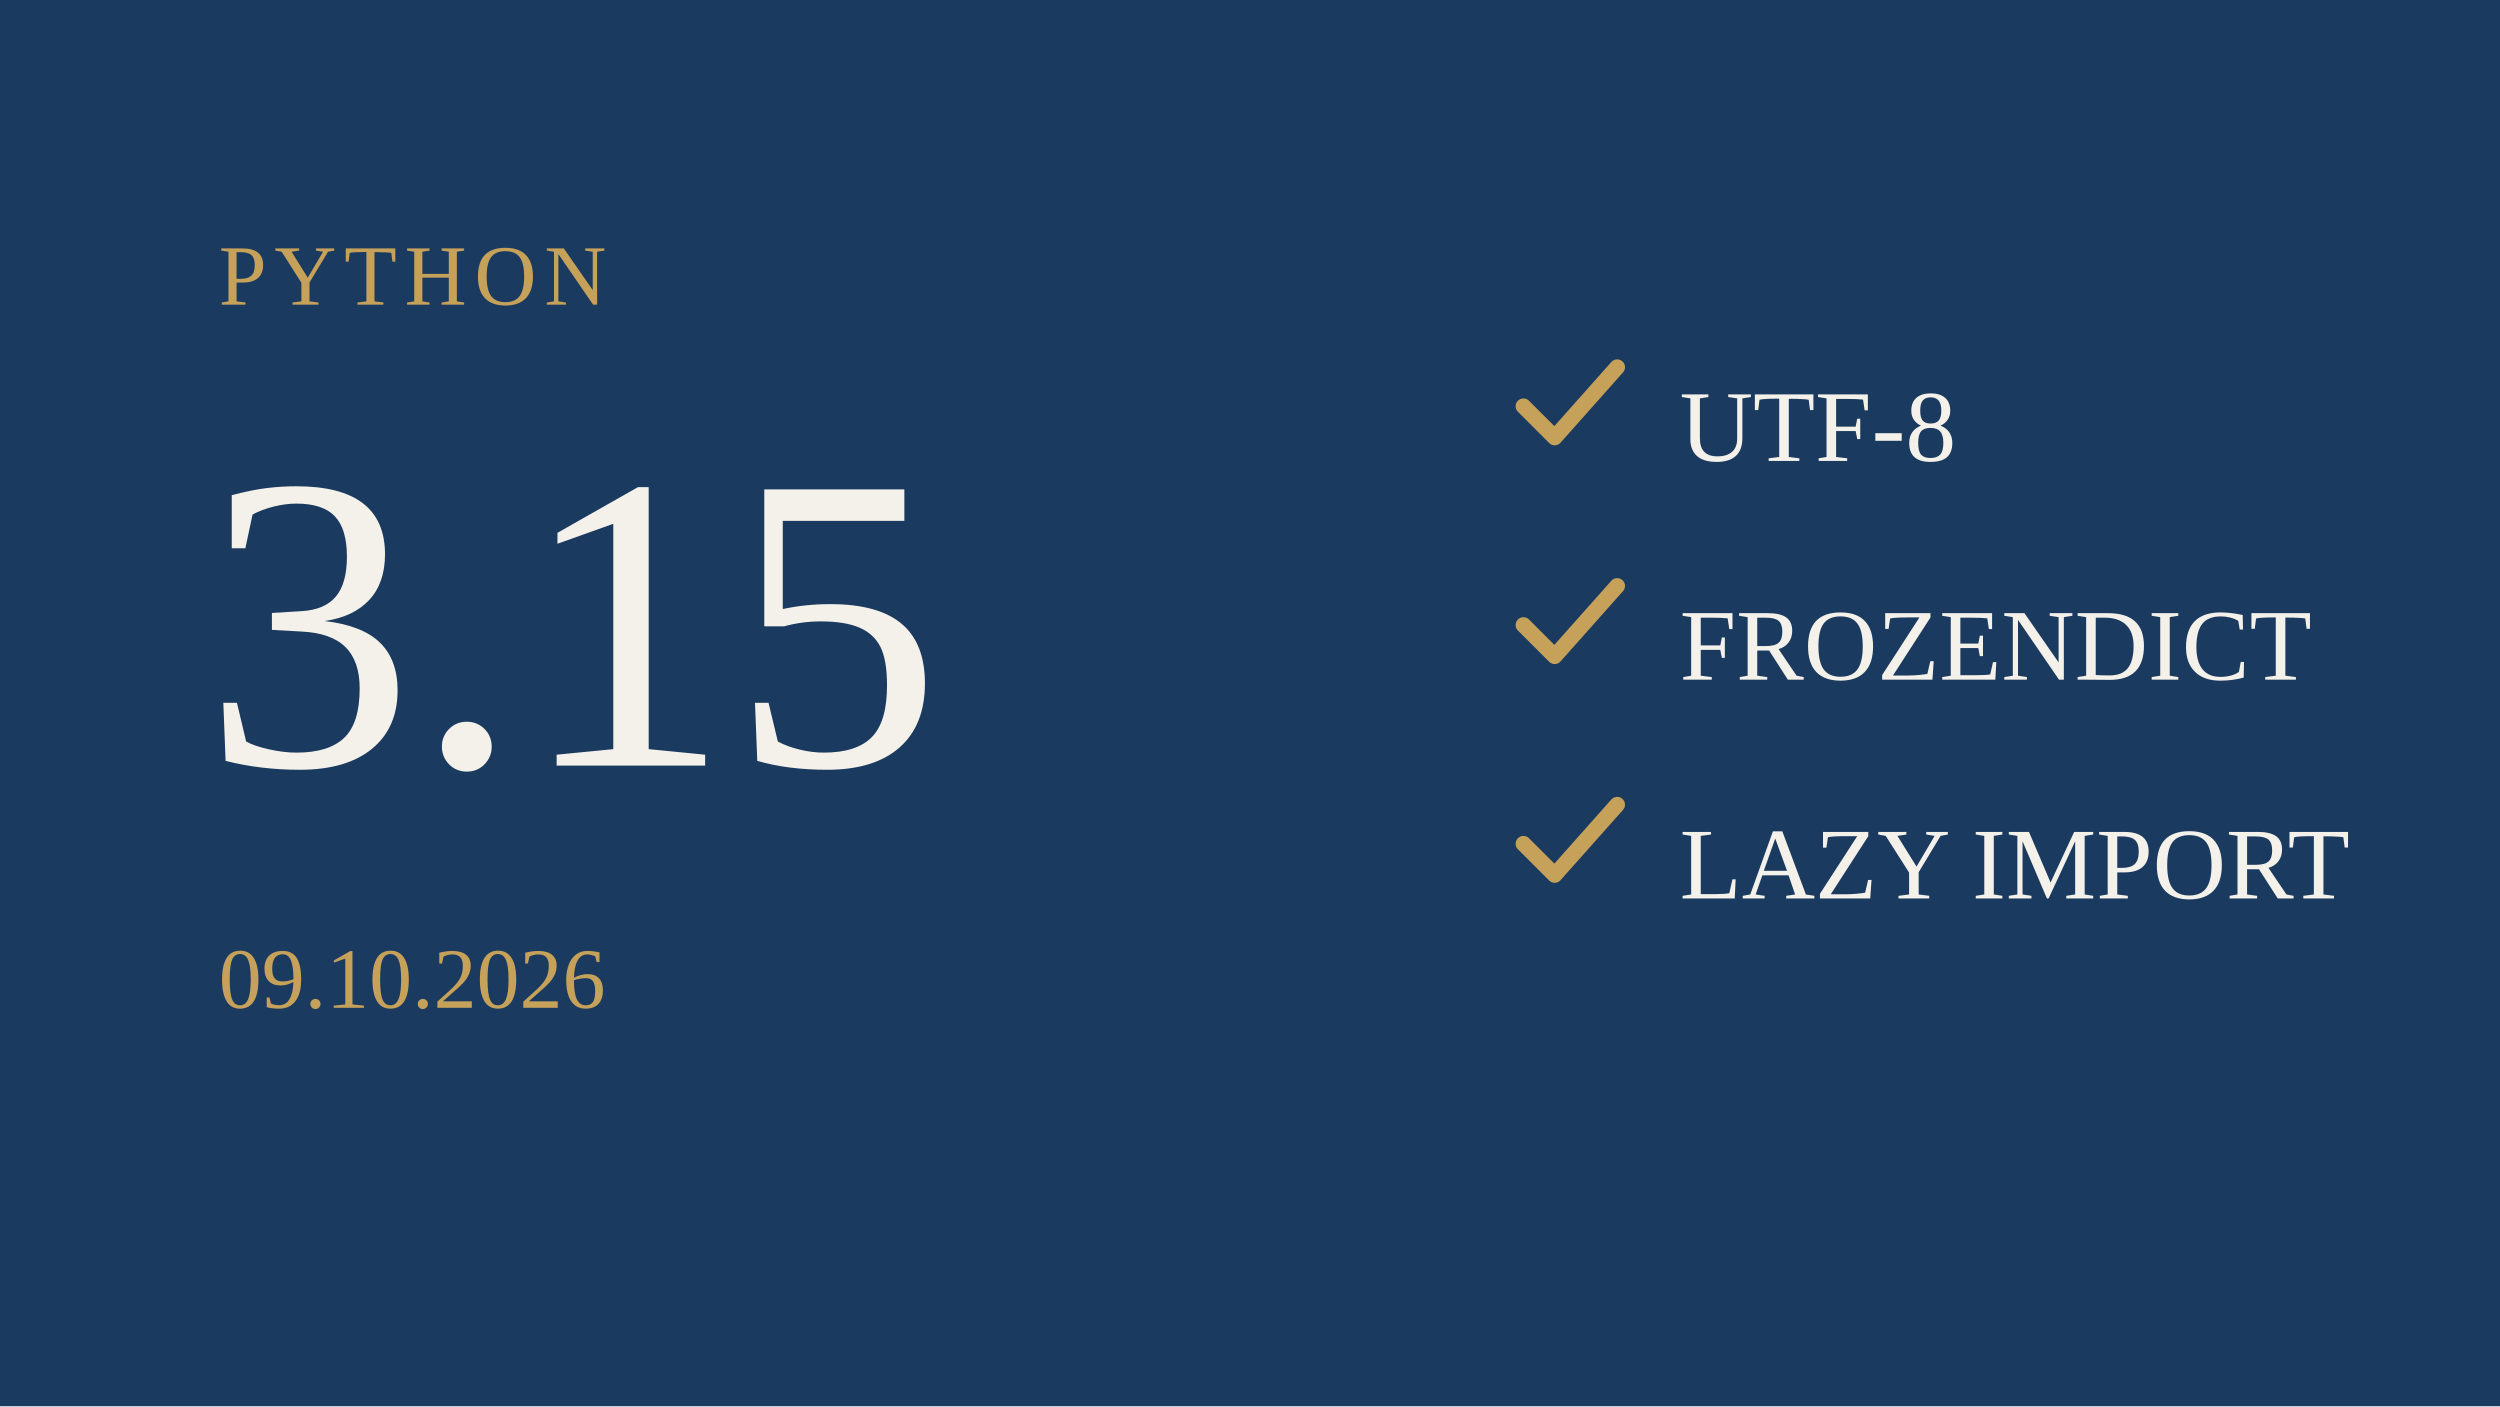
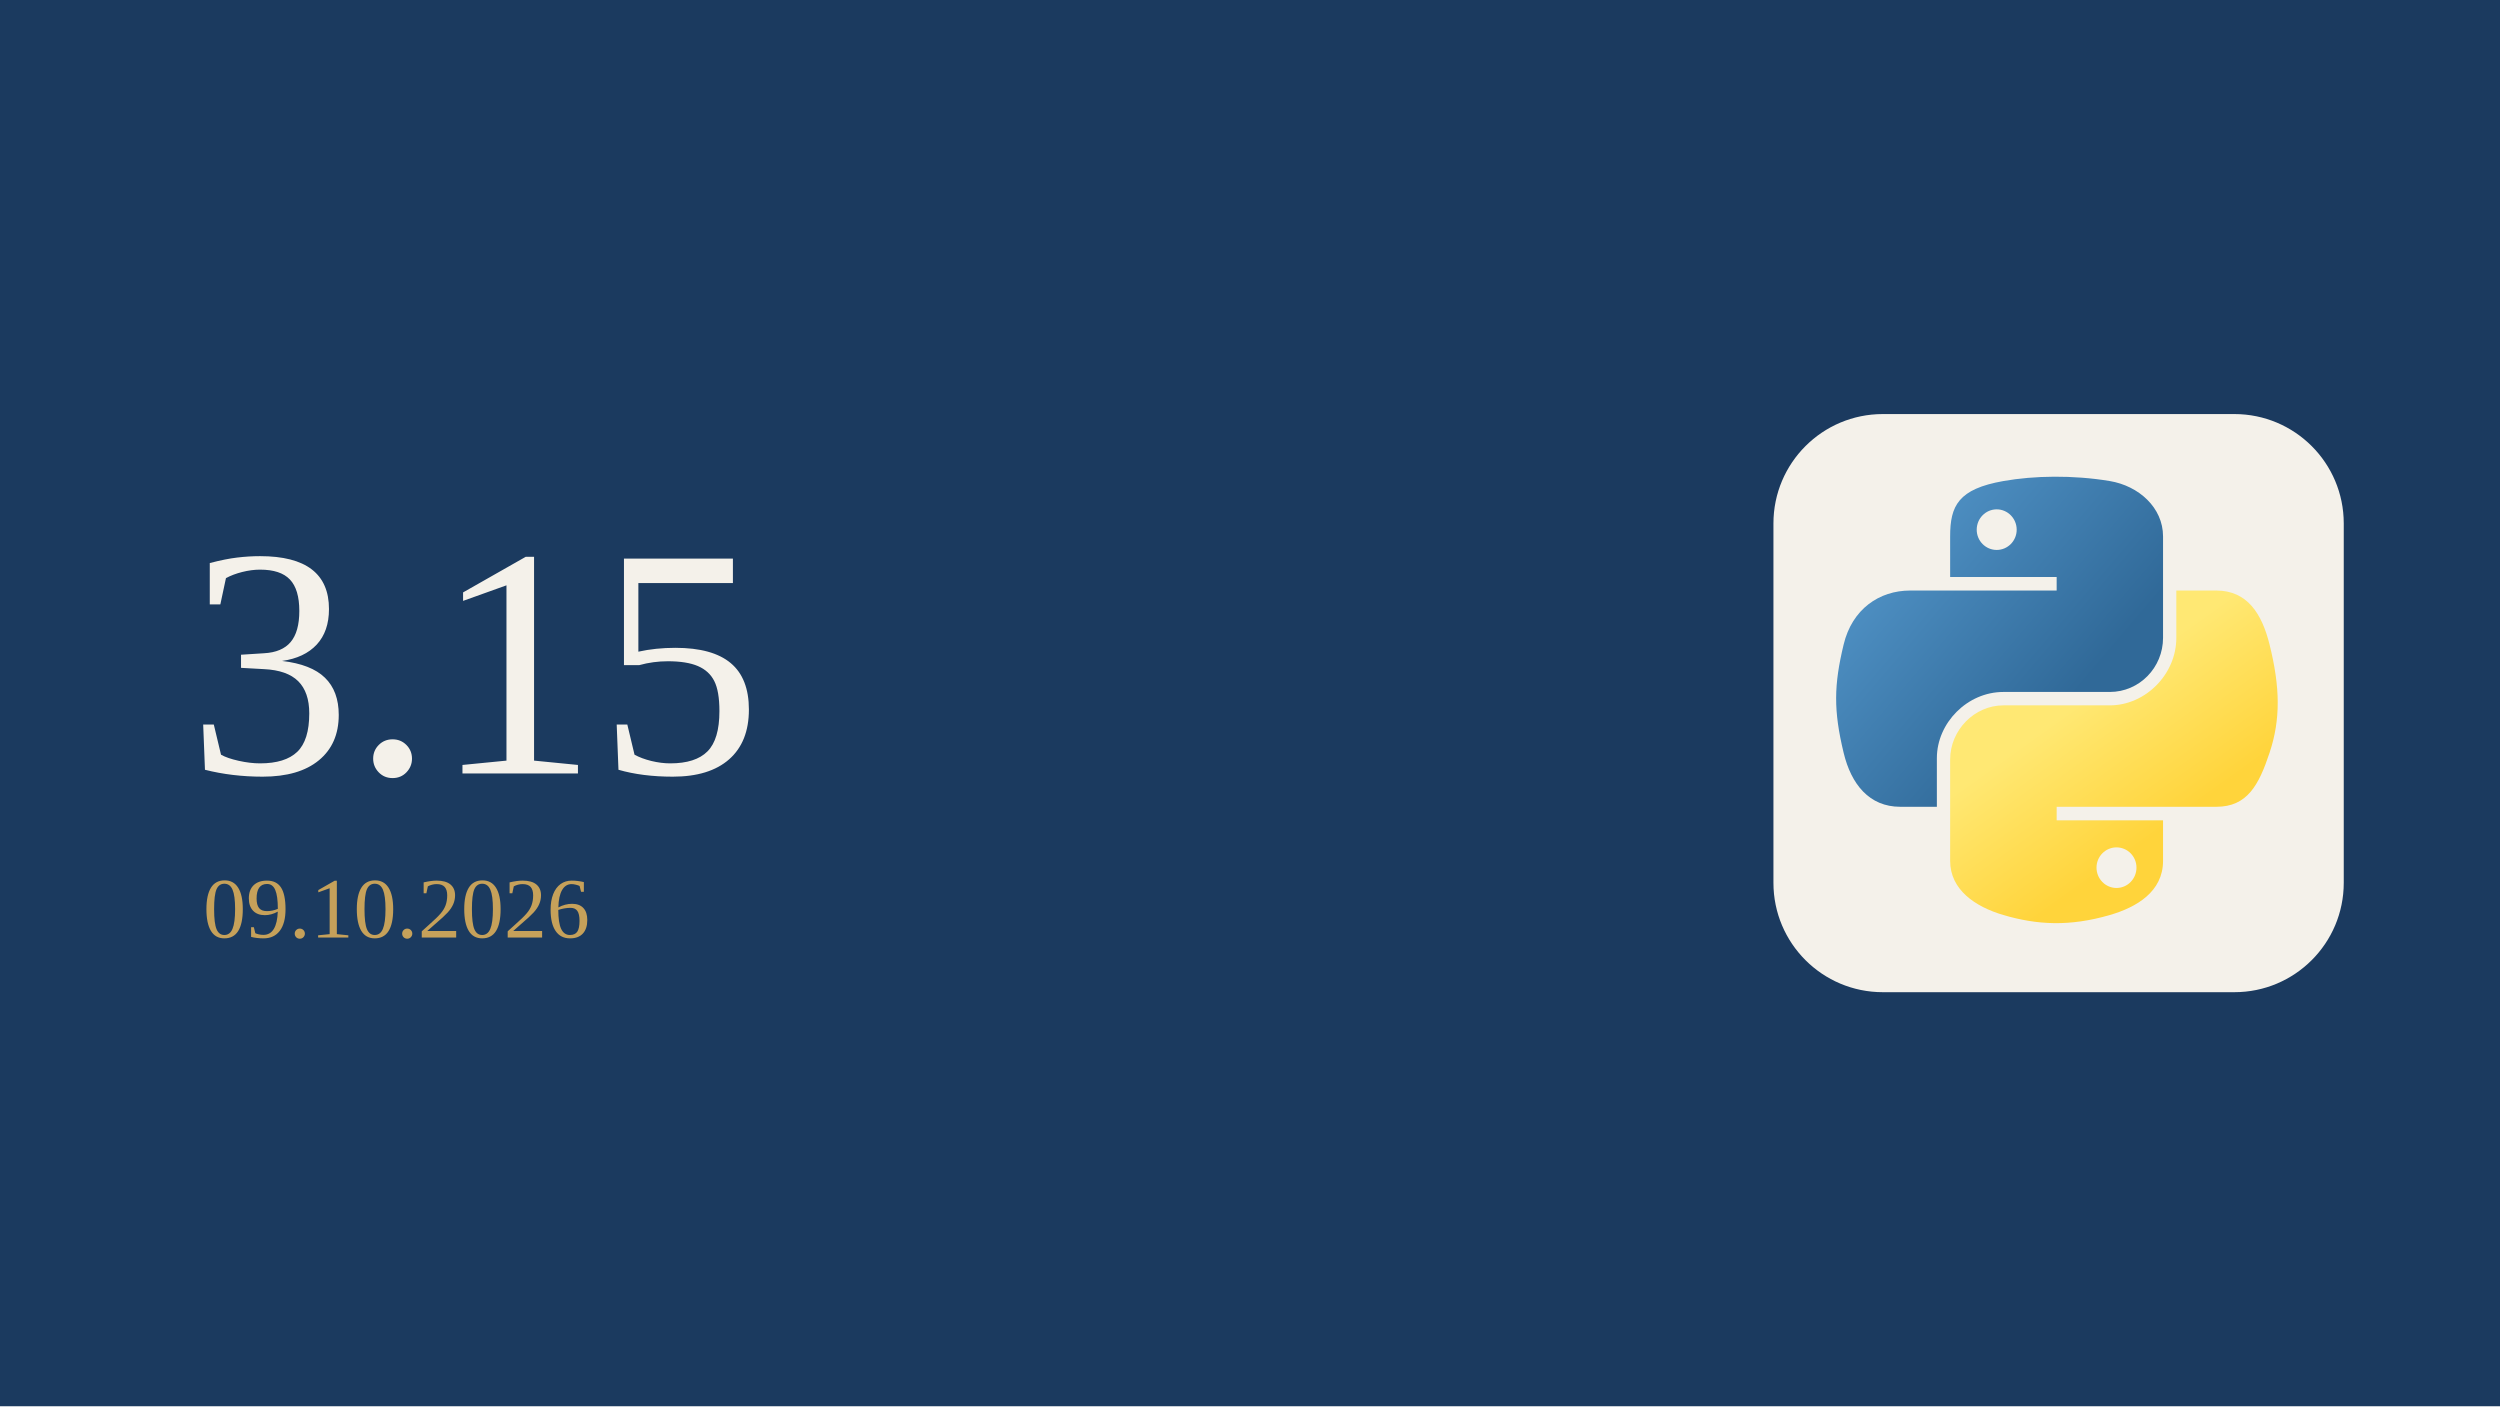
- <svg xmlns="http://www.w3.org/2000/svg" width="640" height="360" viewBox="0 0 640 360">
+ <svg xmlns="http://www.w3.org/2000/svg" xmlns:xlink="http://www.w3.org/1999/xlink" width="640" height="360" viewBox="0 0 640 360">
  <rect width="640" height="360" fill="#1B3A5F" />
-   <text x="56" y="78" fill="#C6A15A" font-family="Georgia, 'Times New Roman', serif" font-size="22" letter-spacing="2">PYTHON</text>
-   <text x="52" y="196" fill="#F4F1EA" font-family="Georgia, 'Times New Roman', serif" font-size="108">3.15</text>
-   <text x="56" y="258" fill="#C6A15A" font-family="Georgia, 'Times New Roman', serif" font-size="22">09.10.2026</text>
-   <g fill="#F4F1EA" font-family="Georgia, 'Times New Roman', serif" font-size="26">
-     <text x="430" y="118">UTF-8</text>
-     <text x="430" y="174">FROZENDICT</text>
-     <text x="430" y="230">LAZY IMPORT</text>
-   </g>
-   <g fill="none" stroke="#C6A15A" stroke-width="4" stroke-linecap="round" stroke-linejoin="round">
-     <path d="M390 104 l8 8 l16 -18" />
-     <path d="M390 160 l8 8 l16 -18" />
-     <path d="M390 216 l8 8 l16 -18" />
-   </g>
+   <rect x="454" y="106" width="146" height="148" rx="28" fill="#F4F1EA" />
+   <svg version="1.0" id="svg2" width="118" height="120" x="468" y="120" viewBox="-2 -2 116 118">
+     <defs id="defs4">
+       <linearGradient id="linearGradient2795">
+         <stop style="stop-color:#b8b8b8;stop-opacity:0.498;" offset="0" id="stop2797" />
+         <stop style="stop-color:#7f7f7f;stop-opacity:0;" offset="1" id="stop2799" />
+       </linearGradient>
+       <linearGradient id="linearGradient2787">
+         <stop style="stop-color:#7f7f7f;stop-opacity:0.5;" offset="0" id="stop2789" />
+         <stop style="stop-color:#7f7f7f;stop-opacity:0;" offset="1" id="stop2791" />
+       </linearGradient>
+       <linearGradient id="linearGradient3676">
+         <stop style="stop-color:#b2b2b2;stop-opacity:0.5;" offset="0" id="stop3678" />
+         <stop style="stop-color:#b3b3b3;stop-opacity:0;" offset="1" id="stop3680" />
+       </linearGradient>
+       <linearGradient id="linearGradient3236">
+         <stop style="stop-color:#f4f4f4;stop-opacity:1" offset="0" id="stop3244" />
+         <stop style="stop-color:white;stop-opacity:1" offset="1" id="stop3240" />
+       </linearGradient>
+       <linearGradient id="linearGradient4671">
+         <stop style="stop-color:#ffd43b;stop-opacity:1;" offset="0" id="stop4673" />
+         <stop style="stop-color:#ffe873;stop-opacity:1" offset="1" id="stop4675" />
+       </linearGradient>
+       <linearGradient id="linearGradient4689">
+         <stop style="stop-color:#5a9fd4;stop-opacity:1;" offset="0" id="stop4691" />
+         <stop style="stop-color:#306998;stop-opacity:1;" offset="1" id="stop4693" />
+       </linearGradient>
+       <linearGradient x1="224.24" y1="144.757" x2="-65.309" y2="144.757" id="linearGradient2987" xlink:href="#linearGradient4671" gradientUnits="userSpaceOnUse" gradientTransform="translate(100.2702,99.61116)" />
+       <linearGradient x1="172.942" y1="77.476" x2="26.67" y2="76.313" id="linearGradient2990" xlink:href="#linearGradient4689" gradientUnits="userSpaceOnUse" gradientTransform="translate(100.2702,99.61116)" />
+       <linearGradient xlink:href="#linearGradient4689" id="linearGradient2587" gradientUnits="userSpaceOnUse" gradientTransform="translate(100.2702,99.61116)" x1="172.942" y1="77.476" x2="26.67" y2="76.313" />
+       <linearGradient xlink:href="#linearGradient4671" id="linearGradient2589" gradientUnits="userSpaceOnUse" gradientTransform="translate(100.2702,99.61116)" x1="224.24" y1="144.757" x2="-65.309" y2="144.757" />
+       <linearGradient xlink:href="#linearGradient4689" id="linearGradient2248" gradientUnits="userSpaceOnUse" gradientTransform="translate(100.2702,99.61116)" x1="172.942" y1="77.476" x2="26.67" y2="76.313" />
+       <linearGradient xlink:href="#linearGradient4671" id="linearGradient2250" gradientUnits="userSpaceOnUse" gradientTransform="translate(100.2702,99.61116)" x1="224.24" y1="144.757" x2="-65.309" y2="144.757" />
+       <linearGradient xlink:href="#linearGradient4671" id="linearGradient2255" gradientUnits="userSpaceOnUse" gradientTransform="matrix(0.562541,0,0,0.567972,-11.5974,-7.60954)" x1="224.24" y1="144.757" x2="-65.309" y2="144.757" />
+       <linearGradient xlink:href="#linearGradient4689" id="linearGradient2258" gradientUnits="userSpaceOnUse" gradientTransform="matrix(0.562541,0,0,0.567972,-11.5974,-7.60954)" x1="172.942" y1="76.176" x2="26.67" y2="76.313" />
+       <radialGradient xlink:href="#linearGradient2795" id="radialGradient2801" cx="61.519" cy="132.286" fx="61.519" fy="132.286" r="29.037" gradientTransform="matrix(1,0,0,0.177966,0,108.7434)" gradientUnits="userSpaceOnUse" />
+       <linearGradient xlink:href="#linearGradient4671" id="linearGradient1475" gradientUnits="userSpaceOnUse" gradientTransform="matrix(0.562541,0,0,0.567972,-14.99112,-11.70237)" x1="150.961" y1="192.352" x2="112.031" y2="137.273" />
+       <linearGradient xlink:href="#linearGradient4689" id="linearGradient1478" gradientUnits="userSpaceOnUse" gradientTransform="matrix(0.562541,0,0,0.567972,-14.99112,-11.70237)" x1="26.649" y1="20.604" x2="135.665" y2="114.398" />
+       <radialGradient xlink:href="#linearGradient2795" id="radialGradient1480" gradientUnits="userSpaceOnUse" gradientTransform="matrix(1.7490565e-8,-0.239947,1.054668,3.7915457e-7,-83.7008,142.462)" cx="61.519" cy="132.286" fx="61.519" fy="132.286" r="29.037" />
+     </defs>
+     <path style="fill:url(#linearGradient1478);fill-opacity:1" d="M 54.919,9.1927421e-4 C 50.335,0.022 45.958,0.413 42.106,1.095 30.76,3.099 28.7,7.295 28.7,15.032 v 10.219 h 26.812 v 3.406 h -26.812 -10.062 c -7.792,0 -14.616,4.684 -16.75,13.594 -2.462,10.213 -2.571,16.586 0,27.25 1.906,7.938 6.458,13.594 14.25,13.594 h 9.219 v -12.25 c 0,-8.85 7.657,-16.656 16.75,-16.656 h 26.781 c 7.455,0 13.406,-6.138 13.406,-13.625 v -25.531 c 0,-7.266 -6.13,-12.725 -13.406,-13.937 C 64.282,0.328 59.502,-0.02 54.919,9.1927421e-4 Z m -14.5,8.219 c 2.77,0 5.031,2.299 5.031,5.125 -2e-6,2.816 -2.262,5.094 -5.031,5.094 -2.779,-1e-6 -5.031,-2.277 -5.031,-5.094 -10e-7,-2.826 2.252,-5.125 5.031,-5.125 z" id="path1948" />
+     <path style="fill:url(#linearGradient1475);fill-opacity:1" d="m 85.638,28.657 v 11.906 c 0,9.231 -7.826,17 -16.75,17 h -26.781 c -7.336,0 -13.406,6.278 -13.406,13.625 v 25.531 c 0,7.266 6.319,11.54 13.406,13.625 8.487,2.496 16.626,2.947 26.781,0 6.75,-1.954 13.406,-5.888 13.406,-13.625 V 86.501 h -26.781 v -3.406 h 26.781 13.406 c 7.792,0 10.696,-5.435 13.406,-13.594 2.799,-8.399 2.68,-16.476 0,-27.25 -1.926,-7.757 -5.604,-13.594 -13.406,-13.594 z m -15.062,64.656 c 2.779,3e-6 5.031,2.277 5.031,5.094 -2e-6,2.826 -2.252,5.125 -5.031,5.125 -2.77,0 -5.031,-2.299 -5.031,-5.125 2e-6,-2.816 2.262,-5.094 5.031,-5.094 z" id="path1950" />
+     <ellipse style="opacity:0.444;fill:url(#radialGradient1480);fill-opacity:1;fill-rule:nonzero;stroke:none;stroke-width:15.417;stroke-miterlimit:4;stroke-dasharray:none;stroke-opacity:1" id="path1894" cx="55.817" cy="127.701" rx="35.931" ry="6.967" />
+   </svg>
+   <text x="48" y="198" fill="#F4F1EA" font-family="Georgia, 'Times New Roman', serif" font-size="84">3.15</text>
+   <text x="52" y="240" fill="#C6A15A" font-family="Georgia, 'Times New Roman', serif" font-size="22">09.10.2026</text>
</svg>
